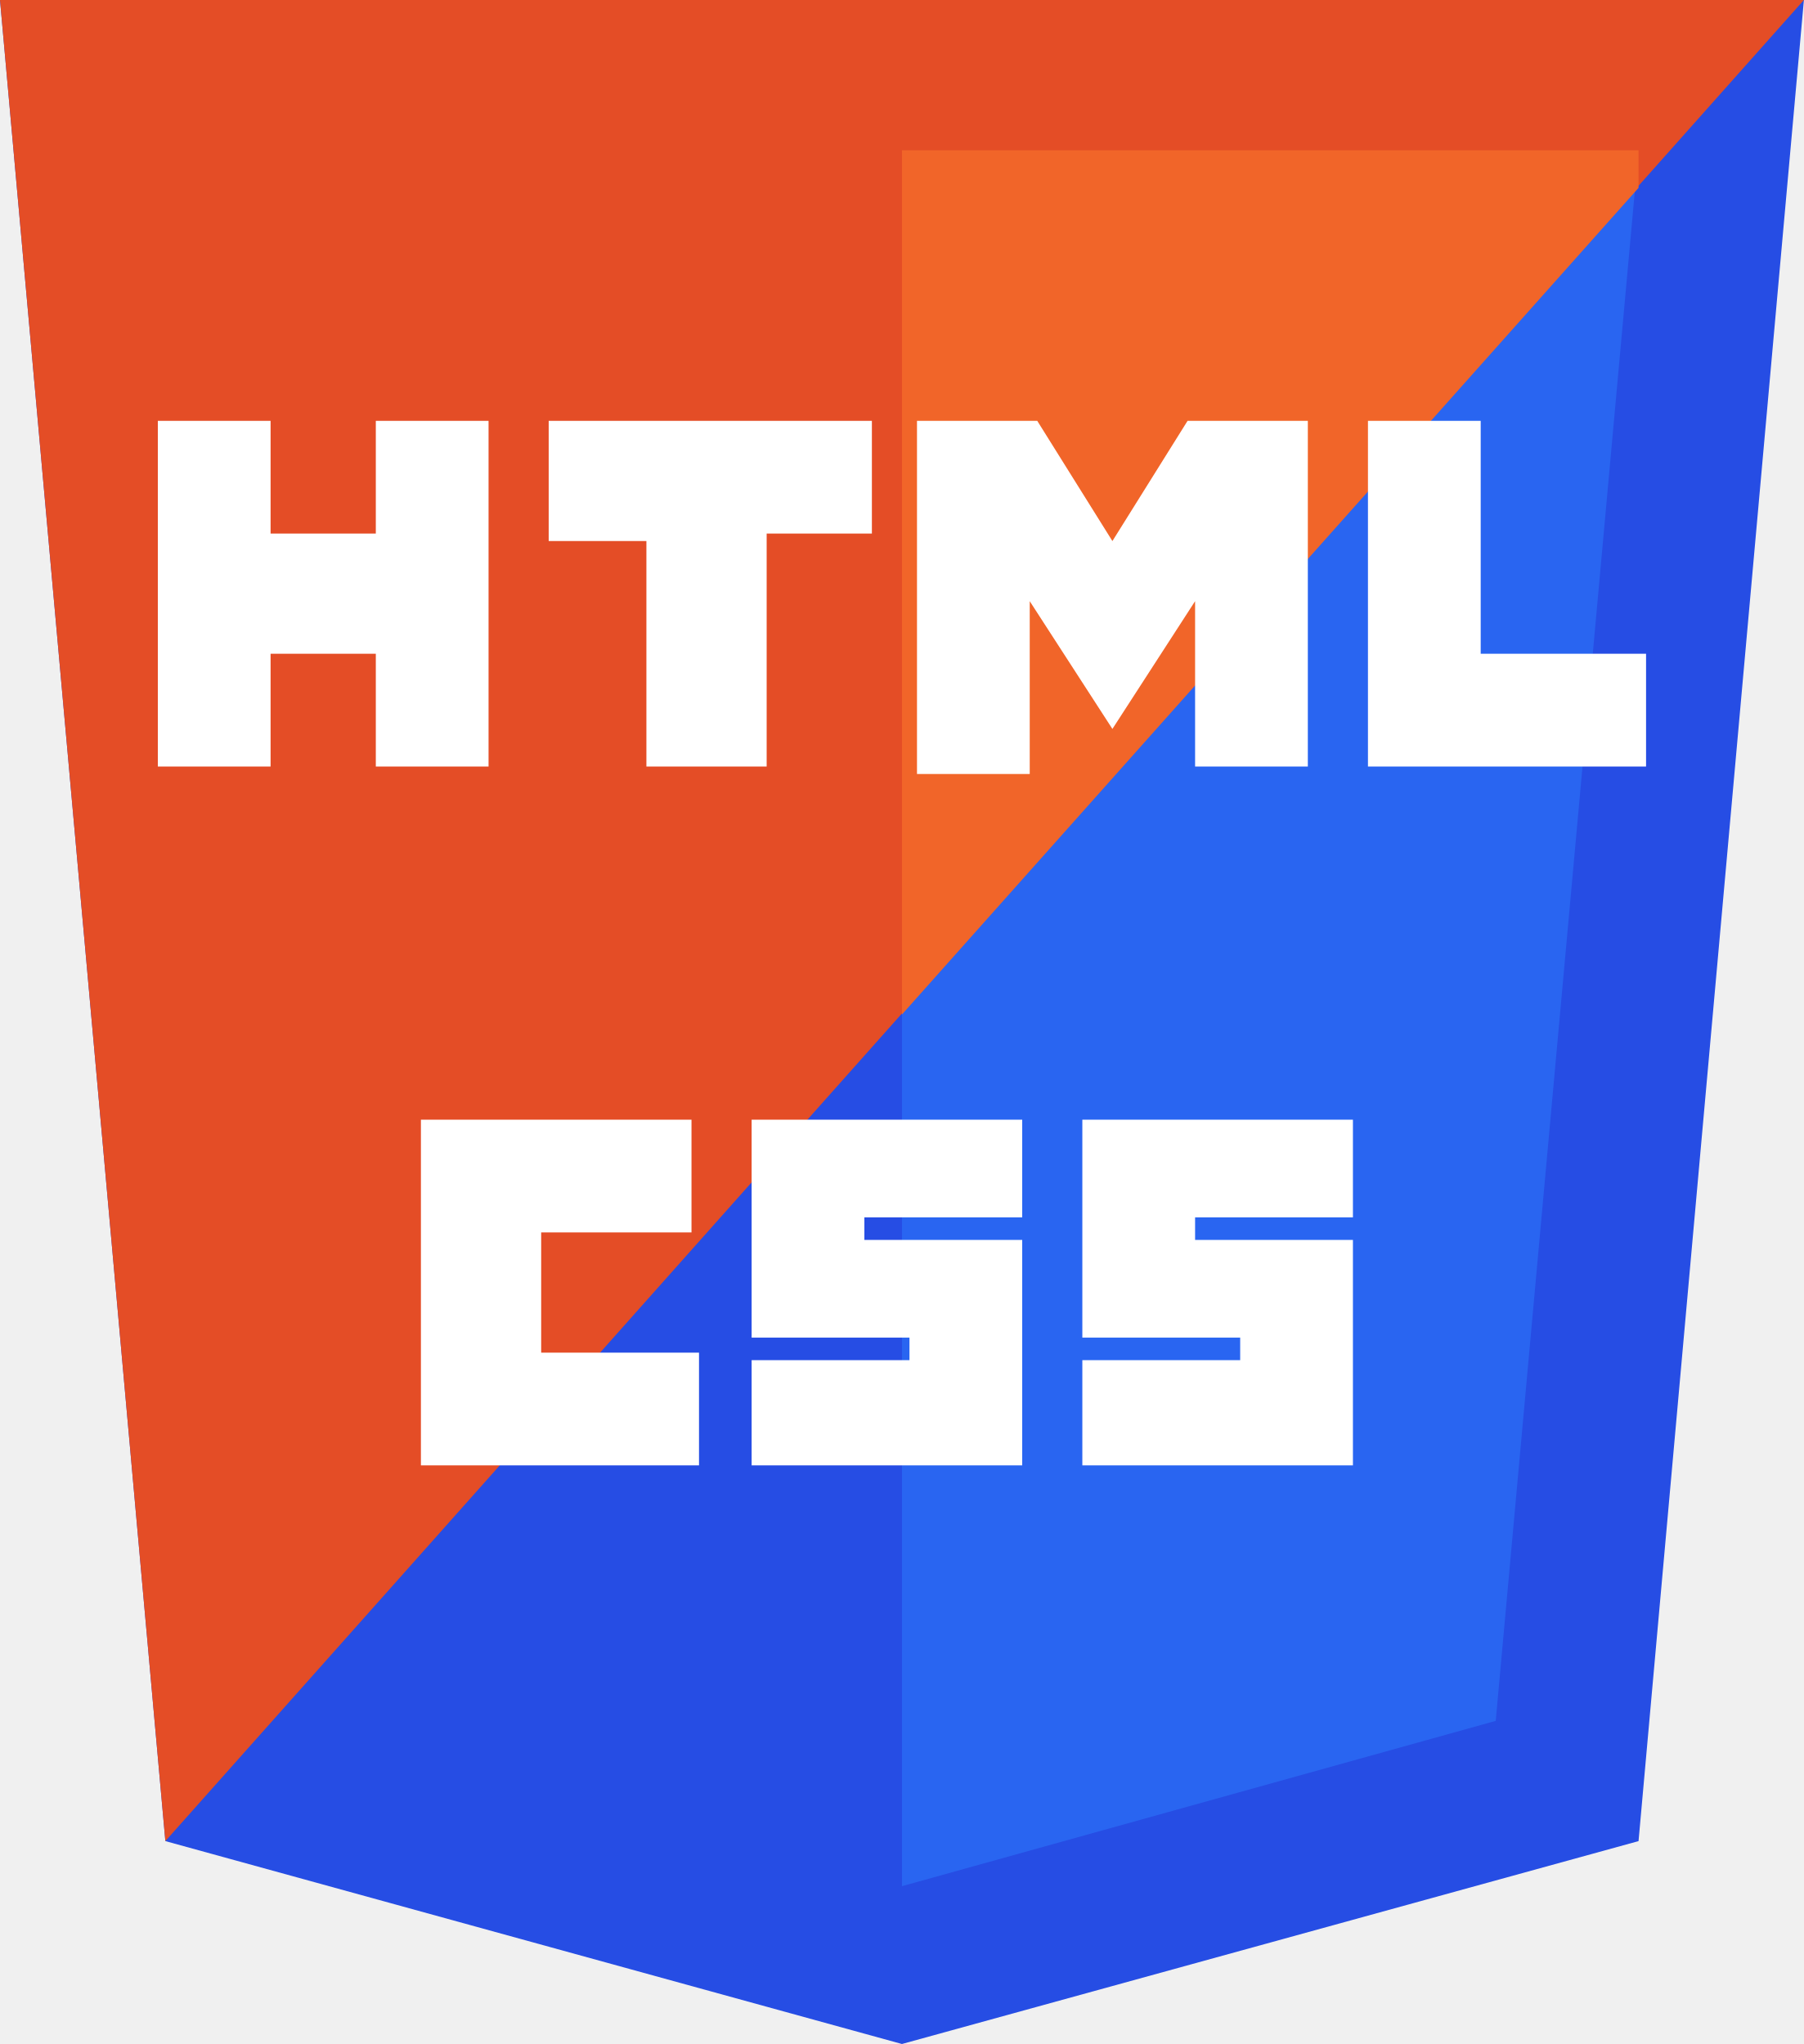
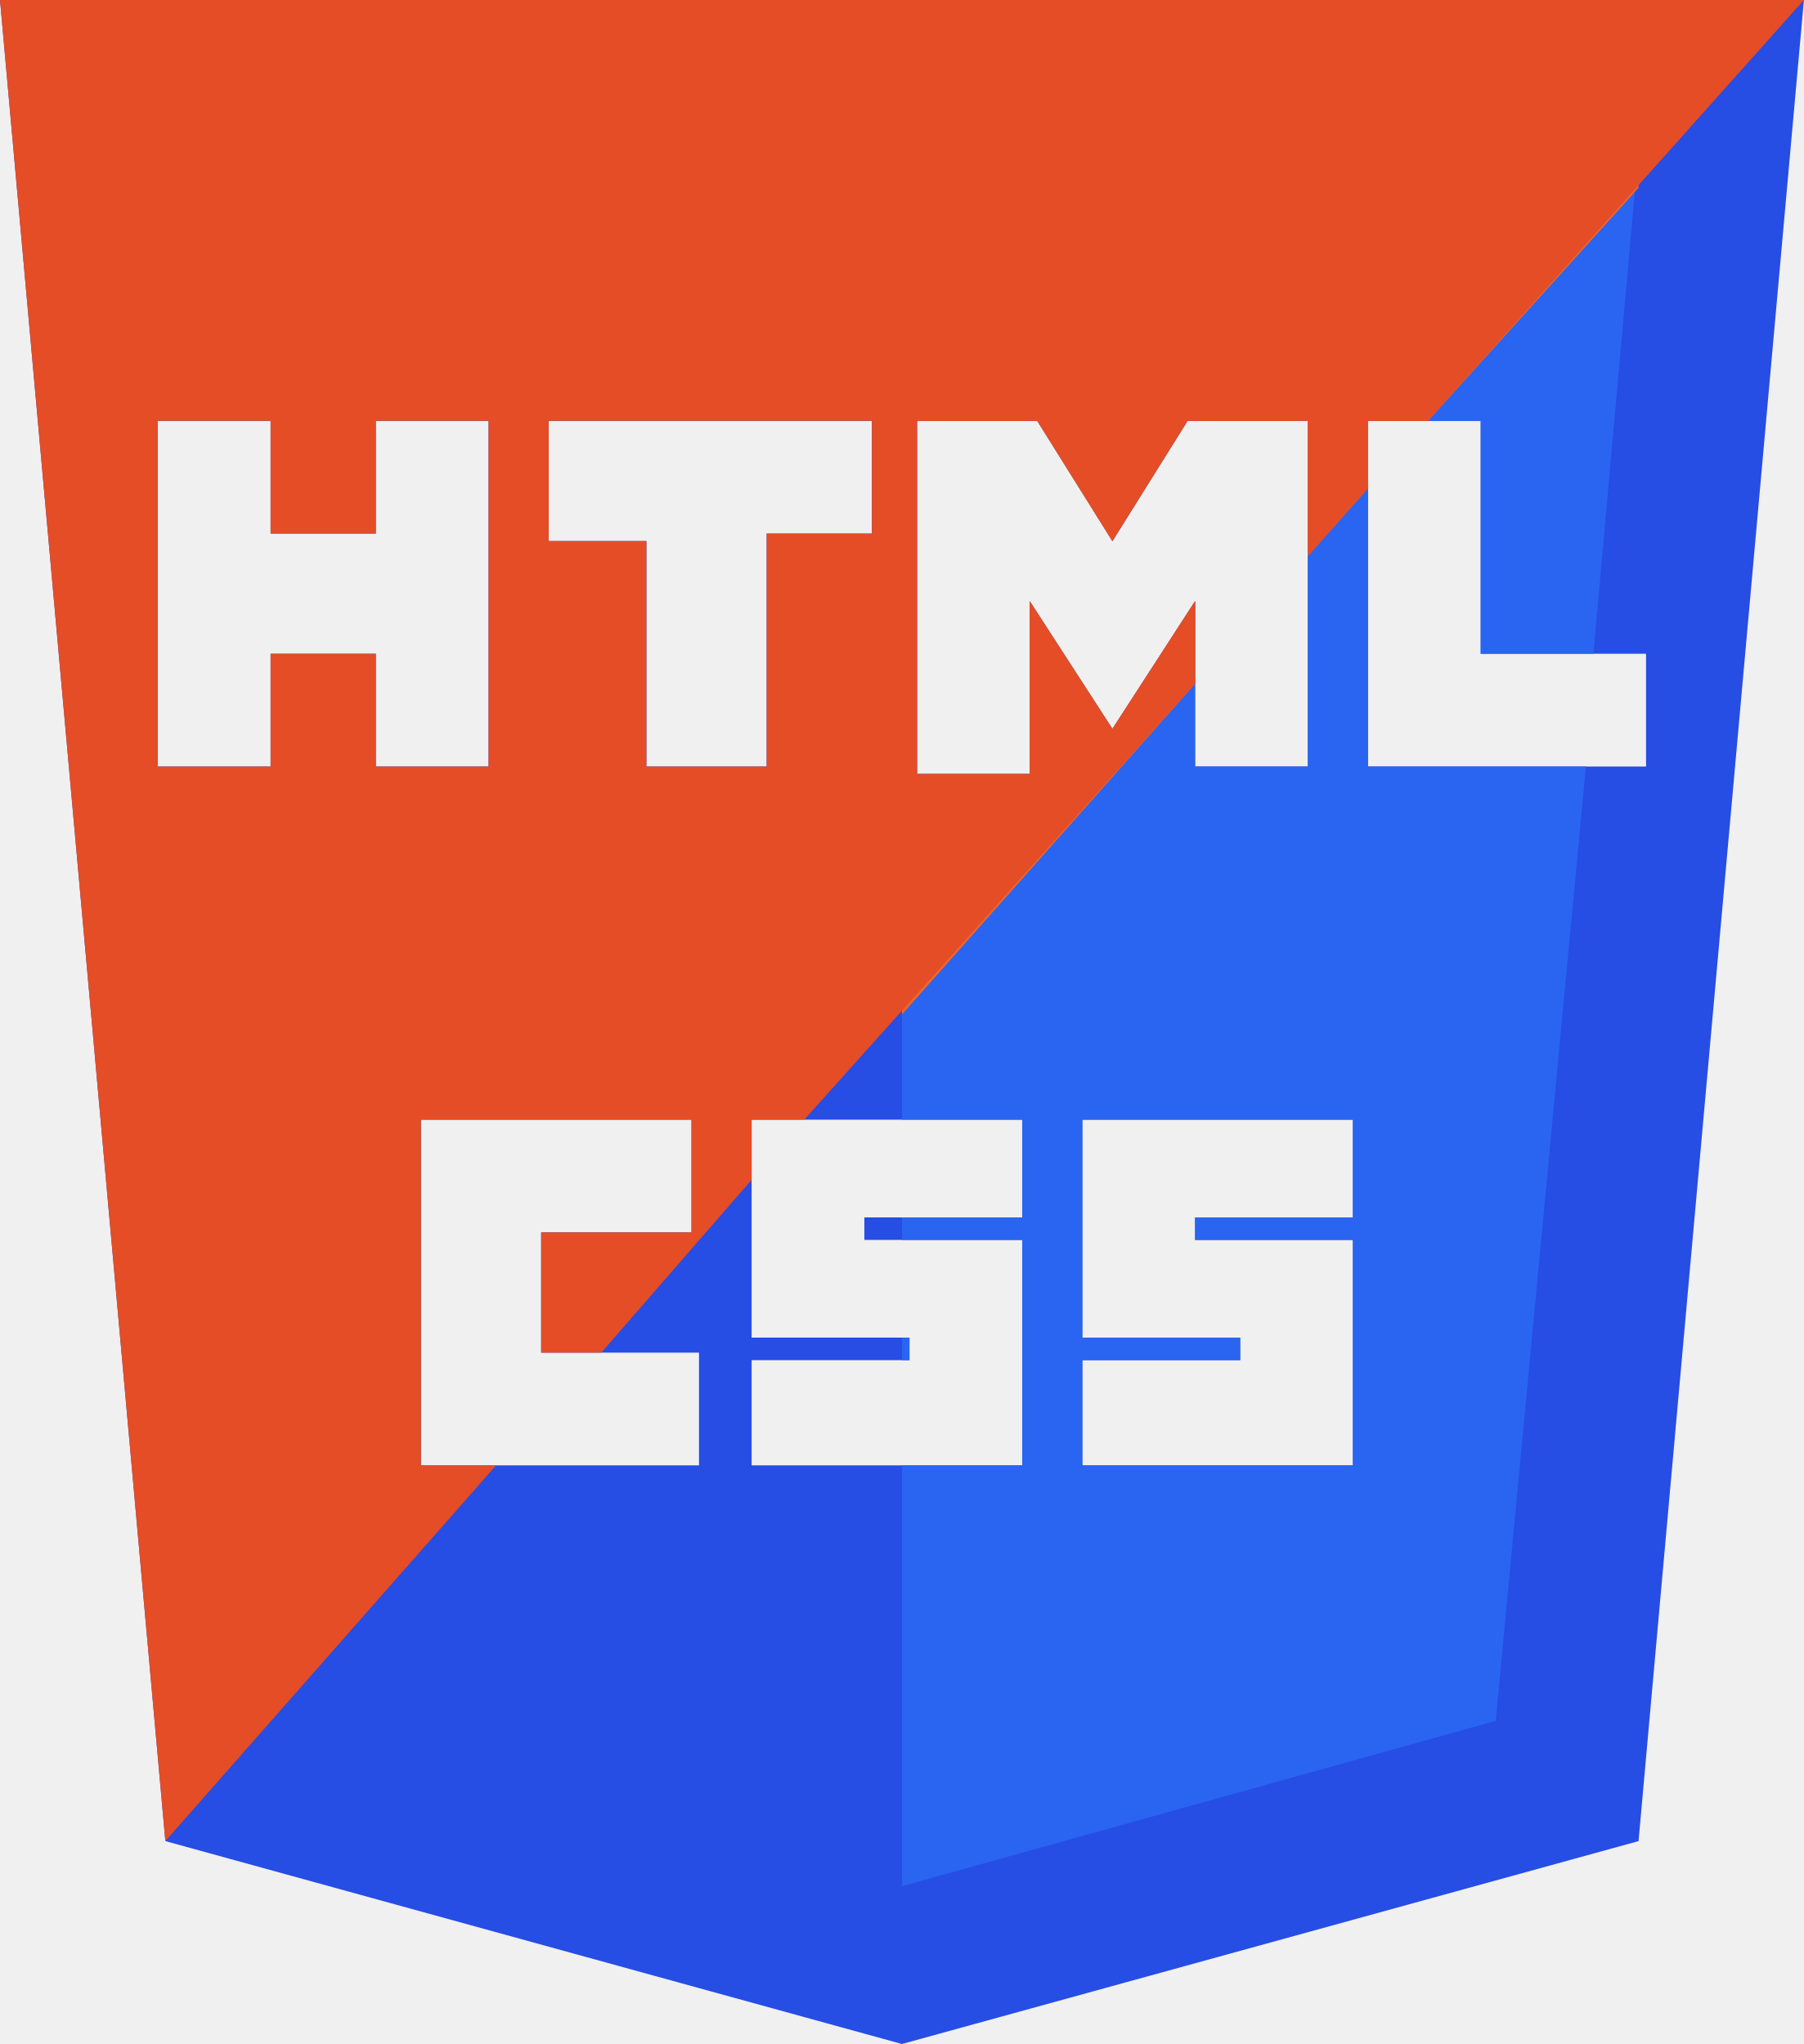
<svg xmlns="http://www.w3.org/2000/svg" version="1.1" id="Calque_1" x="0px" y="0px" viewBox="0 0 24 27.2" style="enable-background:new 0 0 24 27.2;" xml:space="preserve">
  <style type="text/css">
- 	.st0{fill:#264DE4;}
- 	.st1{fill:#2965F1;}
- 	.st2{fill:#E44D26;}
- 	.st3{fill:#F16529;}
- 	.st4{fill:#FFFFFF;}
+ 	.st0{display:none;fill:#FFFFFF;}
+ 	.st1{display:none;}
+ 	.st2{display:inline;fill:#FFFFFF;}
+ 	.st3{fill:#264DE4;}
+ 	.st4{fill:#2965F1;}
+ 	.st5{fill:#F16529;}
+ 	.st6{fill:#E44D26;}
</style>
-   <g id="Calque_1_00000119806531114122642710000014236415036847506606_">
-     <polygon id="polygon2989" class="st0" points="24,0 21.8,24.5 12,27.2 2.2,24.5 0,0  " />
-     <polygon id="polygon2991" class="st1" points="19.9,22.9 21.8,2 12,2 12,25.1  " />
-     <polygon class="st2" points="0,0 2.2,24.5 24,0  " />
-     <polygon class="st3" points="21.8,2.5 21.8,2 12,2 12,13.5  " />
-     <path class="st4" d="M2.1,5.6h1.5v1.5H5V5.6h1.5v4.6H5V8.7H3.6v1.5H2.1 M8.6,7.2H7.3V5.6h4.3v1.5h-1.4v3.1H8.6 M12.2,5.6h1.6l1,1.6   l1-1.6h1.6v4.6h-1.5V8l-1.1,1.7L13.7,8v2.3h-1.5 M18.2,5.6h1.5v3.1h2.2v1.5h-3.7" />
-     <path id="path2999" class="st4" d="M5.6,14.9h3.6v1.5H7.2V18h2.1v1.5H5.6V14.9z" />
-     <path id="path3001" class="st4" d="M10,14.9h3.6v1.3h-2.1v0.3h2.1v3H10v-1.4h2.1v-0.3H10L10,14.9z" />
-     <path id="path3003" class="st4" d="M14.4,14.9H18v1.3h-2.1v0.3H18v3h-3.6v-1.4h2.1v-0.3h-2.1V14.9z" />
+   <path class="st0" d="M2.1,5.6h1.5v1.5H5V5.6h1.5v4.6H5V8.7H3.6v1.5H2.1 M8.6,7.2H7.3V5.6h4.3v1.5h-1.4v3.1H8.6 M12.2,5.6h1.6l1,1.6  l1-1.6h1.6v4.6h-1.5V8l-1.1,1.7L13.7,8v2.3h-1.5 M18.2,5.6h1.5v3.1h2.2v1.5h-3.7" />
+   <g class="st1">
+     <path id="path2999" class="st2" d="M5.6,14.9h3.6v1.5h-2V18h2.1v1.5H5.6V14.9z" />
+     <path id="path3001" class="st2" d="M10,14.9h3.6v1.3h-2.1v0.3h2.1v3H10v-1.4h2.1v-0.3H10V14.9z" />
+     <path id="path3003" class="st2" d="M14.4,14.9H18v1.3h-2.1v0.3H18v3h-3.6v-1.4h2.1v-0.3h-2.1V14.9z" />
  </g>
+   <path class="st3" d="M0,0l2.2,24.5l9.8,2.7l9.8-2.7L24,0H0z M7.3,5.6h4.3v1.5h-1.4v3.1H8.6v-3H7.3V5.6z M3.6,8.7v1.5H2.1V5.6h1.5  v1.5H5V5.6h1.5v4.6H5V8.7H3.6z M9.3,19.5H5.6v-4.6h3.6v1.5h-2V18h2.1V19.5z M13.6,16.2h-2.1v0.3h2.1v3H10v-1.4h2.1v-0.3H10v-2.9h3.6  V16.2z M13.7,10.3h-1.5V5.6h1.6l1,1.6l1-1.6h1.6v4.6h-1.5V8l-1.1,1.7L13.7,8V10.3z M18,16.2h-2.1v0.3H18v3h-3.6v-1.4h2.1v-0.3h-2.1  v-2.9H18V16.2z M18.2,10.2V5.6h1.5v3.1h2.2v1.5H18.2z" />
+   <g>
+     <rect x="12" y="17.8" class="st4" width="0.1" height="0.3" />
+     <path class="st4" d="M21.2,8.7L21.8,2H12v12.9h1.6v1.3H12v0.3h1.6v3H12v5.6l7.9-2.2l1.2-12.7h-2.9V5.6h1.5v3.1H21.2z M13.7,10.3   h-1.5V5.6h1.6l1,1.6l1-1.6h1.6v4.6h-1.5V8l-1.1,1.7L13.7,8V10.3z M18,16.2h-2.1v0.3H18v3h-3.6v-1.4h2.1v-0.3h-2.1v-2.9H18V16.2z" />
+   </g>
+   <polygon class="st5" points="12,2 12,13.5 15.9,9.1 15.9,8 14.8,9.7 13.7,8 13.7,10.3 12.2,10.3 12.2,5.6 13.8,5.6 14.8,7.2   15.8,5.6 17.4,5.6 17.4,7.4 18.2,6.5 18.2,5.6 19,5.6 21.8,2.5 21.8,2 " />
+   <path class="st6" d="M0,0l2.2,24.5l4.4-5h-1v-4.6h3.6v1.5h-2V18H8l2-2.3v-0.8h0.7l5.2-5.8V8l-1.1,1.7L13.7,8v2.3h-1.5V5.6h1.6l1,1.6  l1-1.6h1.6v1.8l0.8-0.9V5.6H19L24,0H0z M6.5,10.2H5V8.7H3.6v1.5H2.1V5.6h1.5v1.5H5V5.6h1.5V10.2z M11.6,7.1h-1.4v3.1H8.6v-3H7.3V5.6  h4.3V7.1z" />
</svg>
